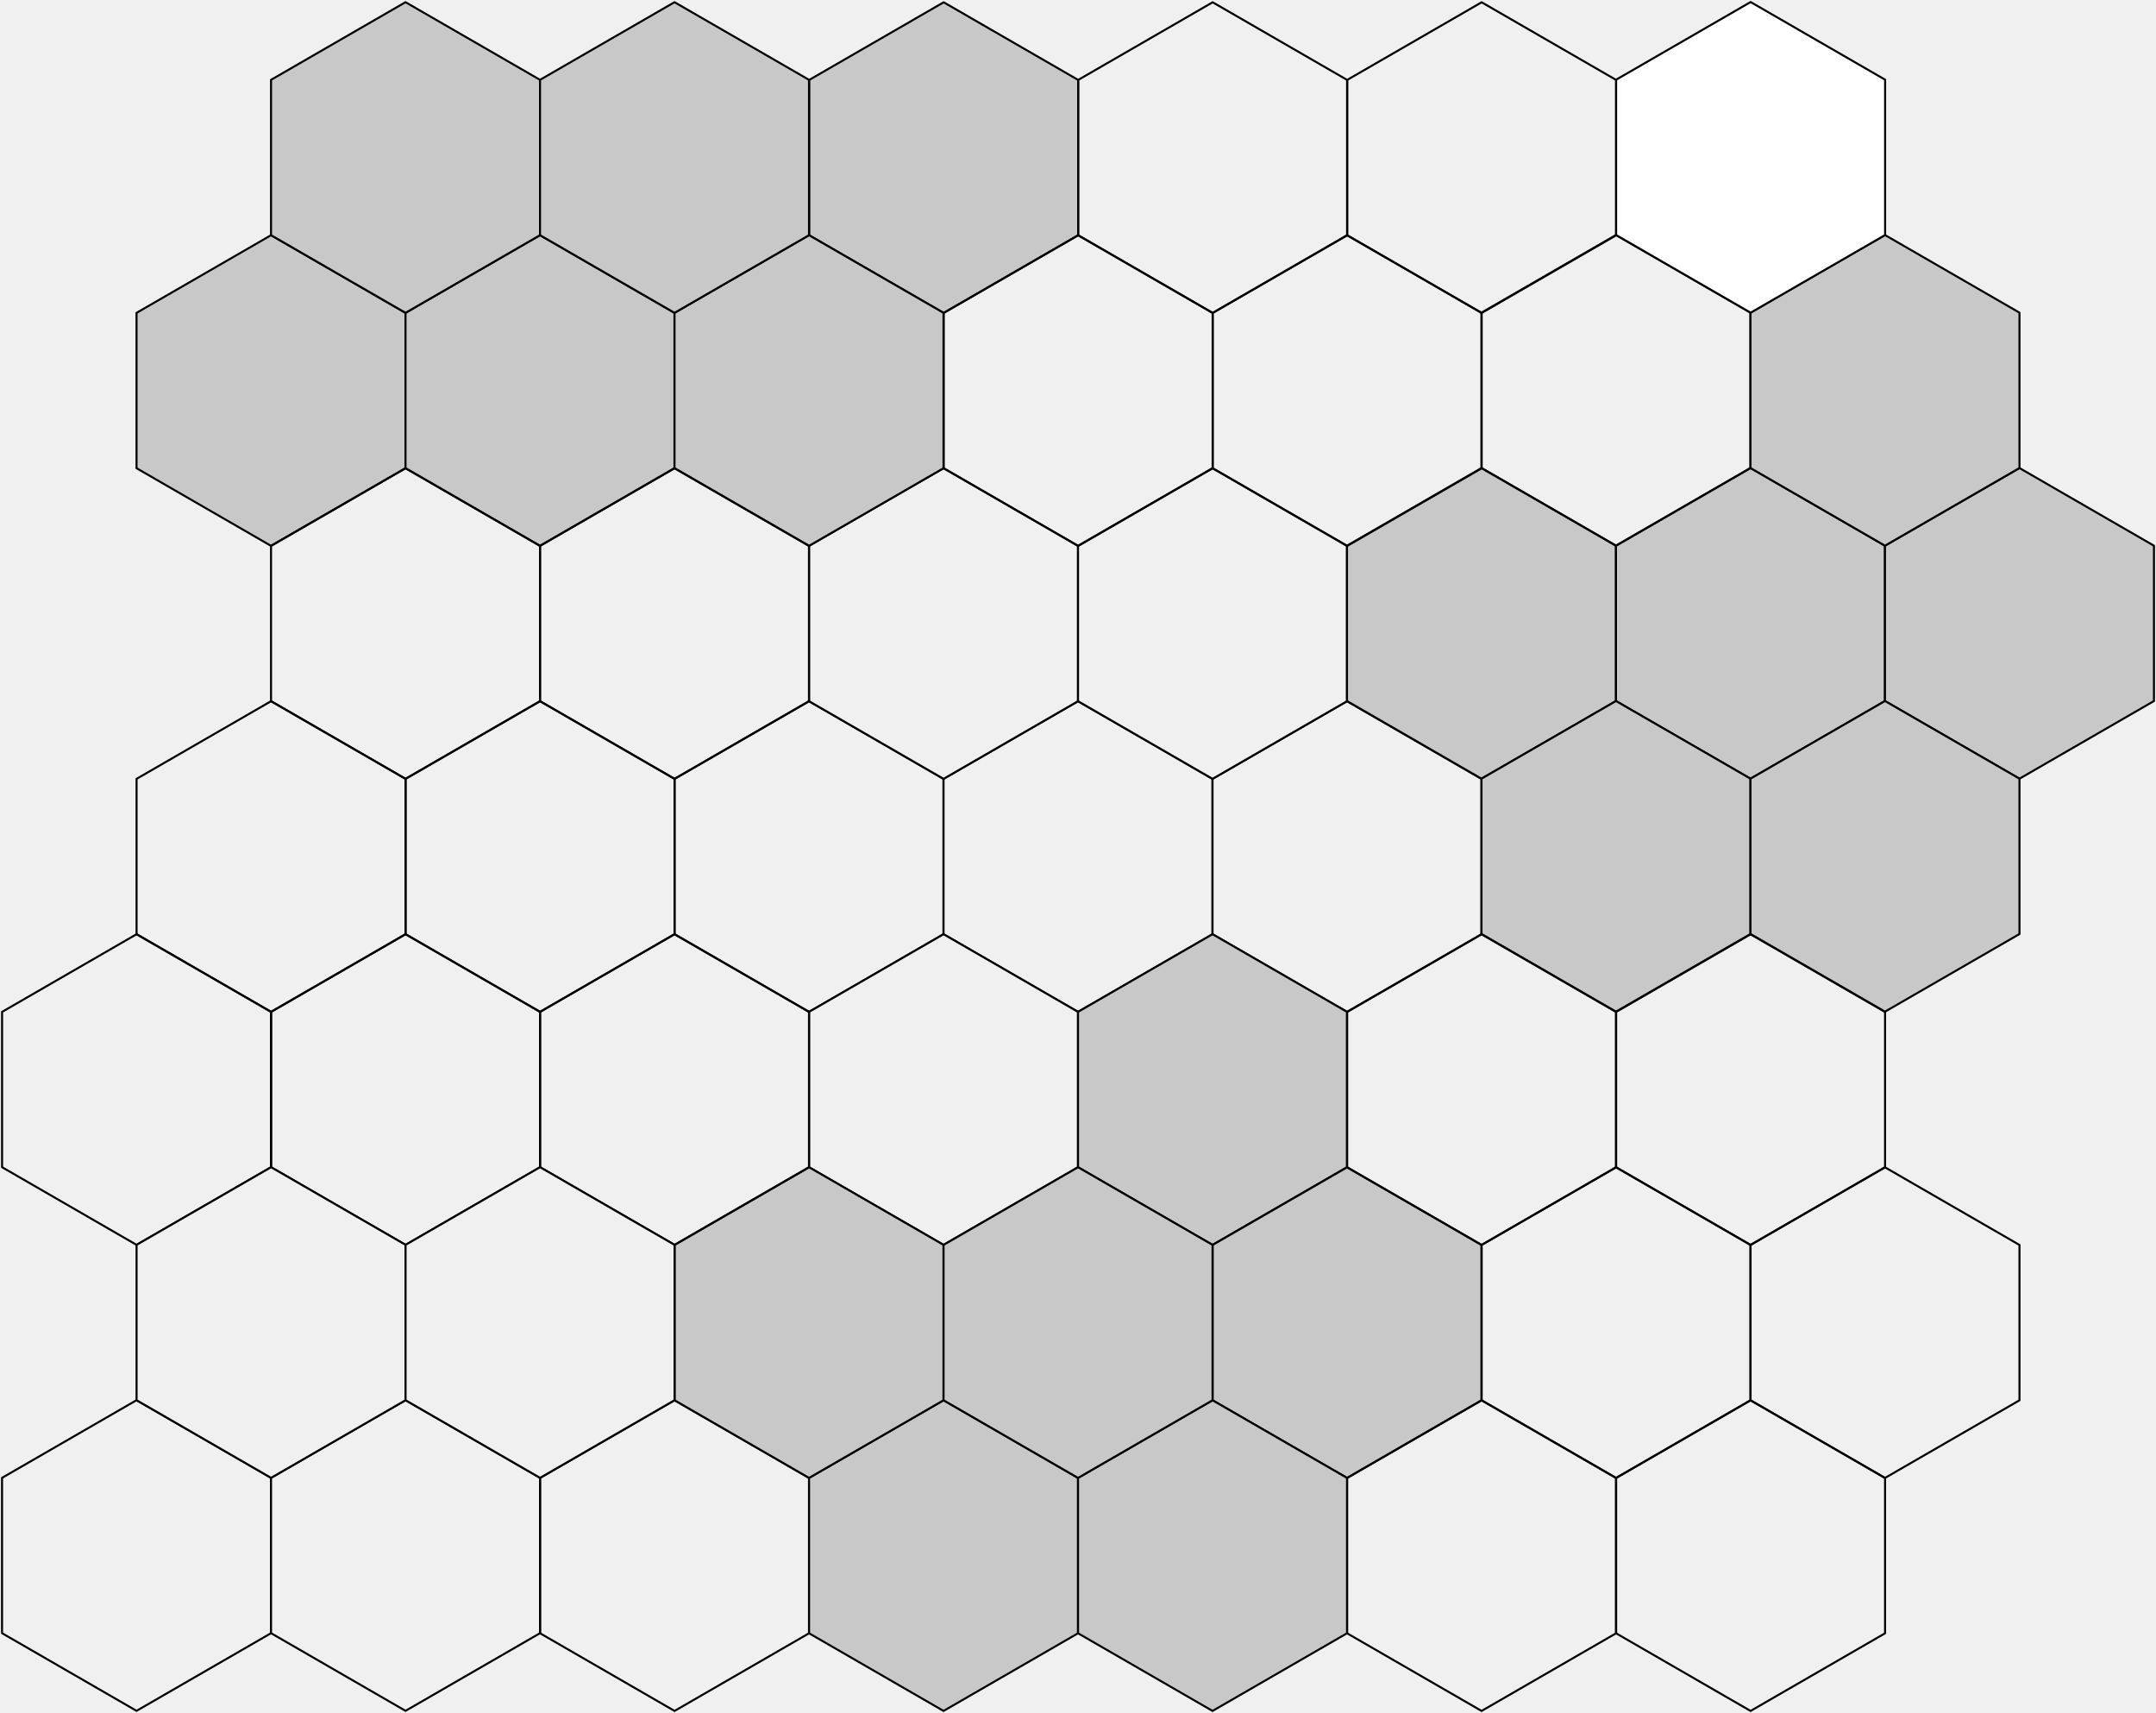
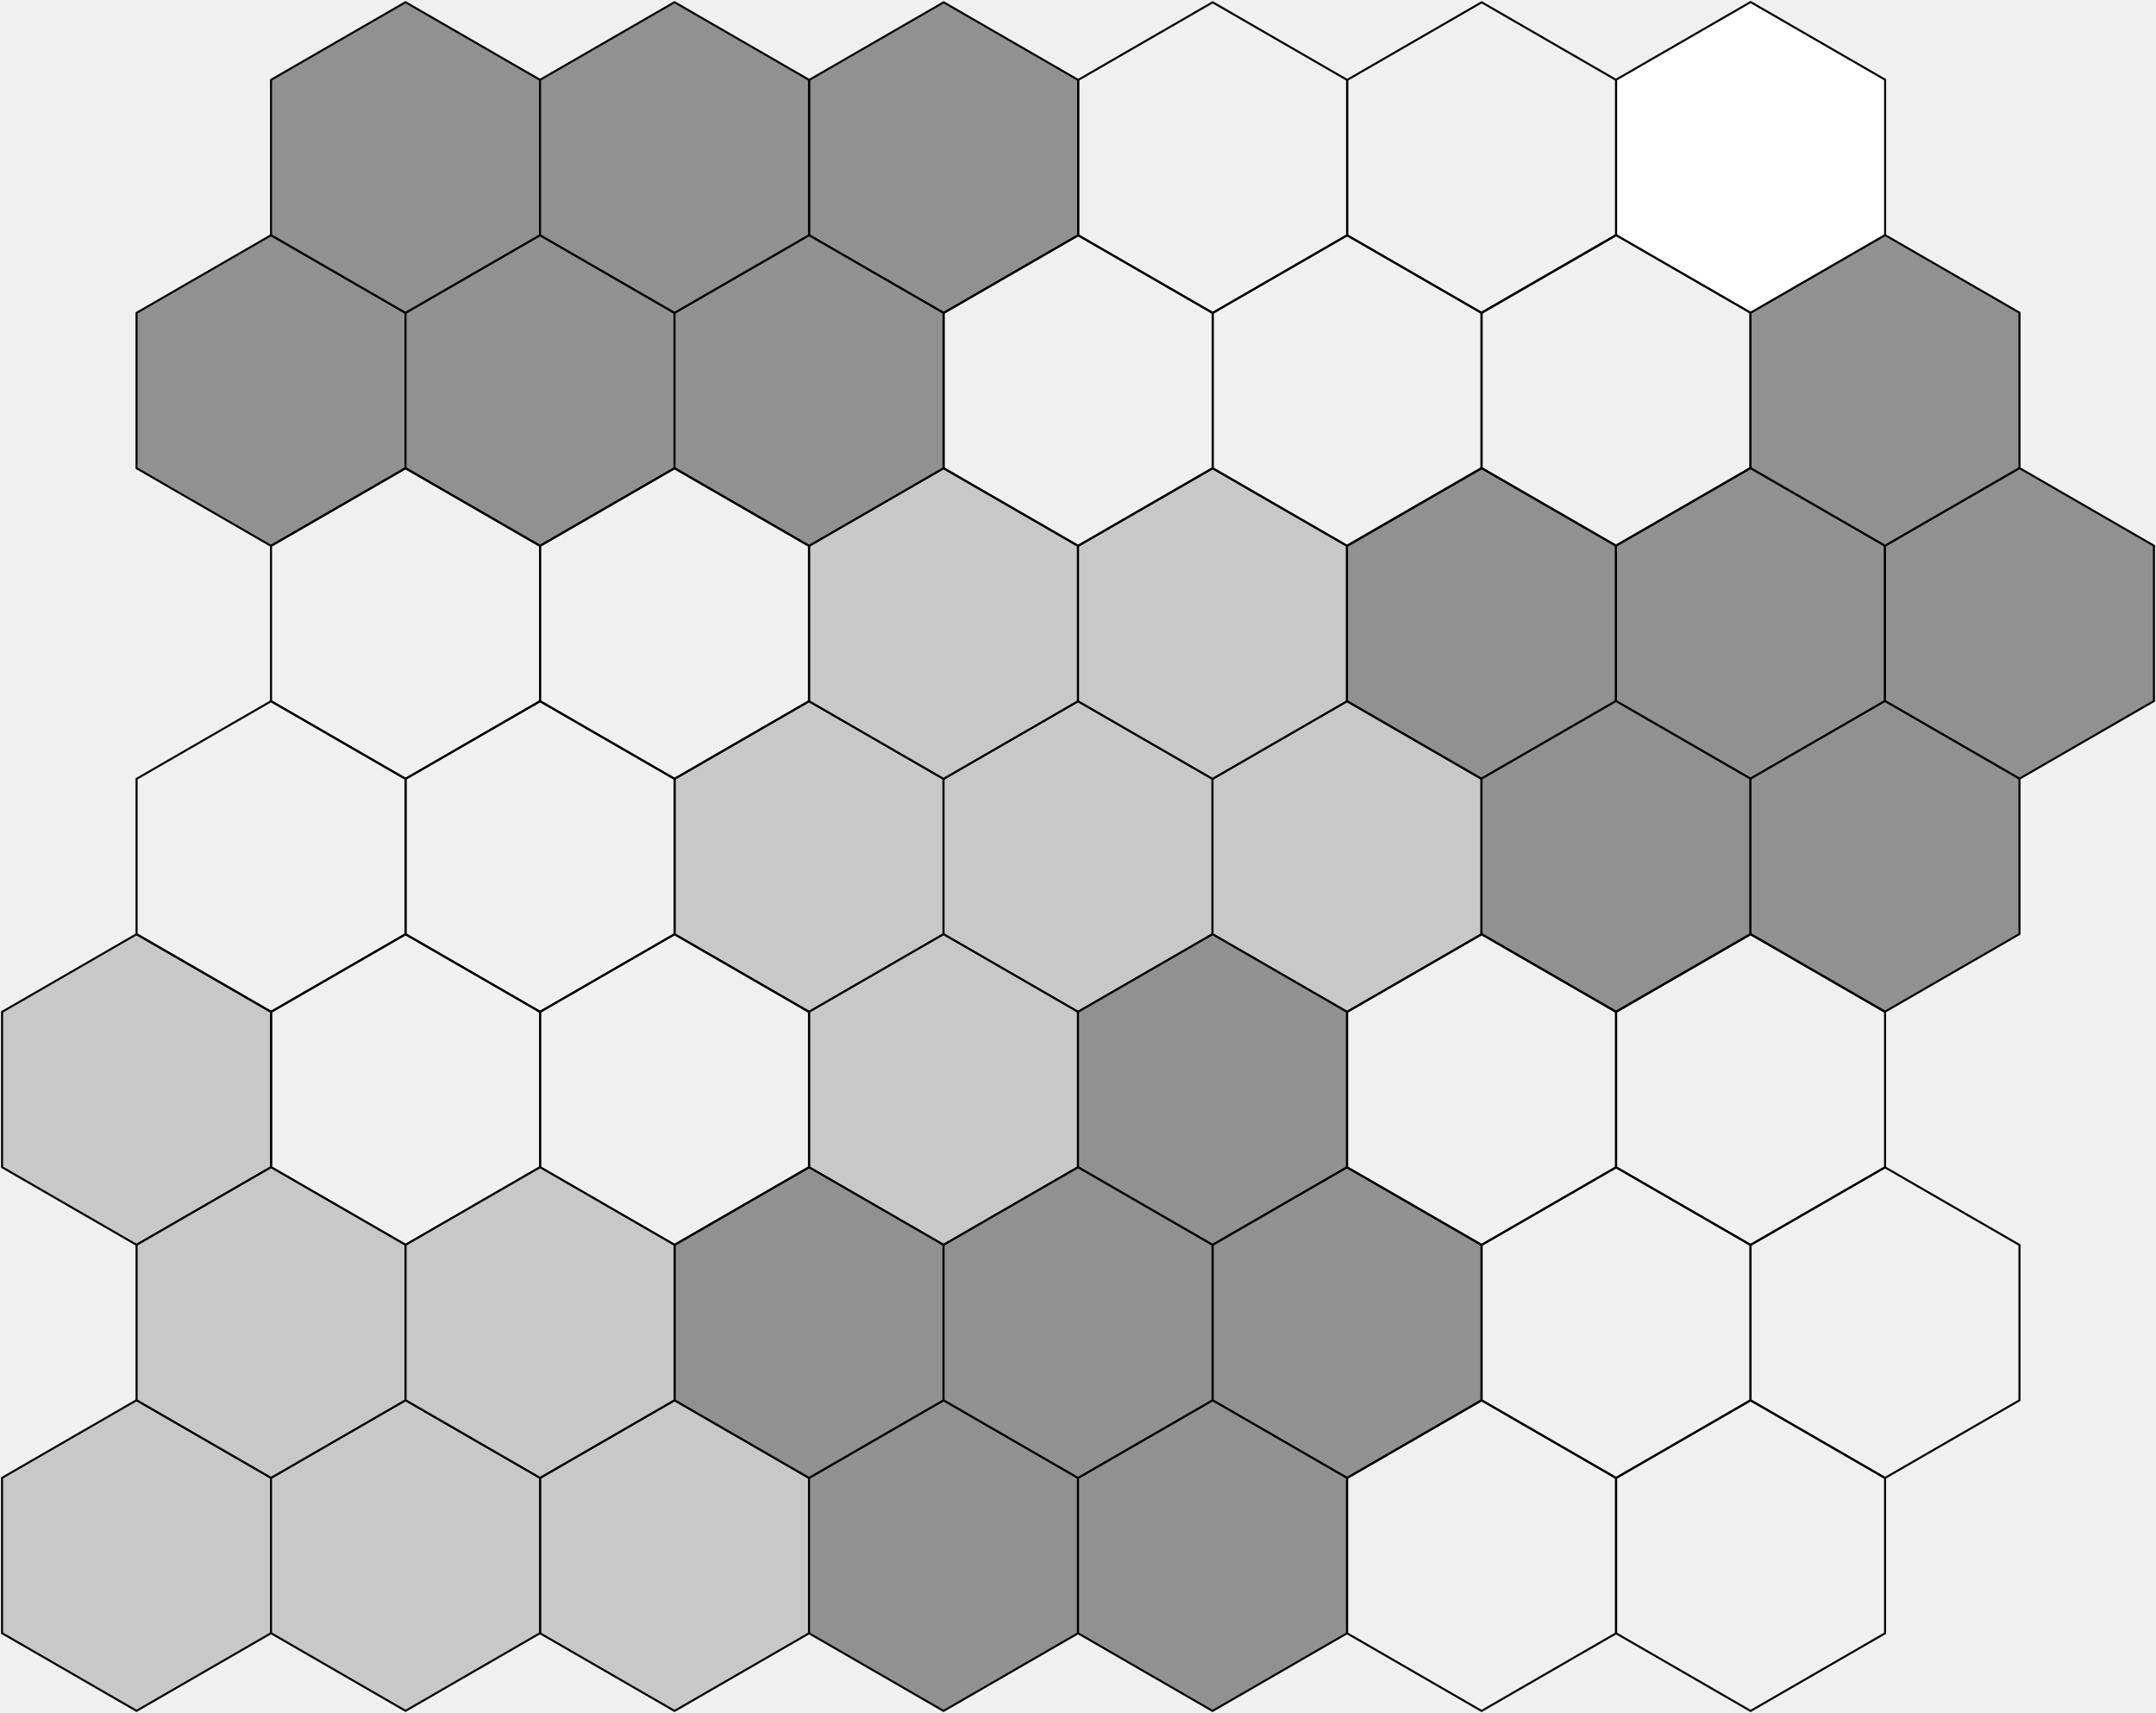
<svg xmlns="http://www.w3.org/2000/svg" id="svg4155" version="1.1" viewBox="0 0 4231.753 3361.679" height="3361.679pt" width="4231.753pt">
  <defs id="defs4222">
    <marker style="overflow:visible" id="marker11444" refX="0" refY="0" orient="auto">
      <path transform="scale(-0.6,-0.6)" d="M 8.719,4.034 -2.207,0.016 8.719,-4.002 c -1.745,2.372 -1.735,5.617 -6e-7,8.035 z" style="fill:#000000;fill-opacity:1;fill-rule:evenodd;stroke:#000000;stroke-width:0.625;stroke-linejoin:round;stroke-opacity:1" id="path11446" />
    </marker>
    <marker orient="auto" refY="0" refX="0" id="marker11243" style="overflow:visible">
      <path id="path11245" style="fill:#000000;fill-opacity:1;fill-rule:evenodd;stroke:#000000;stroke-width:0.625;stroke-linejoin:round;stroke-opacity:1" d="M 8.719,4.034 -2.207,0.016 8.719,-4.002 c -1.745,2.372 -1.735,5.617 -6e-7,8.035 z" transform="scale(-0.6,-0.6)" />
    </marker>
    <marker orient="auto" refY="0" refX="0" id="marker10382" style="overflow:visible">
      <path id="path10384" style="fill:#000000;fill-opacity:1;fill-rule:evenodd;stroke:#000000;stroke-width:0.625;stroke-linejoin:round;stroke-opacity:1" d="M 8.719,4.034 -2.207,0.016 8.719,-4.002 c -1.745,2.372 -1.735,5.617 -6e-7,8.035 z" transform="scale(-0.6,-0.6)" />
    </marker>
    <marker orient="auto" refY="0" refX="0" id="marker9077" style="overflow:visible">
      <path id="path9079" style="fill:#000000;fill-opacity:1;fill-rule:evenodd;stroke:#000000;stroke-width:0.625;stroke-linejoin:round;stroke-opacity:1" d="M 8.719,4.034 -2.207,0.016 8.719,-4.002 c -1.745,2.372 -1.735,5.617 -6e-7,8.035 z" transform="scale(-0.6,-0.6)" />
    </marker>
    <marker style="overflow:visible" id="marker8678" refX="0" refY="0" orient="auto">
      <path transform="scale(-0.6,-0.6)" d="M 8.719,4.034 -2.207,0.016 8.719,-4.002 c -1.745,2.372 -1.735,5.617 -6e-7,8.035 z" style="fill:#000000;fill-opacity:1;fill-rule:evenodd;stroke:#000000;stroke-width:0.625;stroke-linejoin:round;stroke-opacity:1" id="path8680" />
    </marker>
    <marker orient="auto" refY="0" refX="0" id="marker7061" style="overflow:visible">
      <path id="path7063" style="fill:#000000;fill-opacity:1;fill-rule:evenodd;stroke:#000000;stroke-width:0.625;stroke-linejoin:round;stroke-opacity:1" d="M 8.719,4.034 -2.207,0.016 8.719,-4.002 c -1.745,2.372 -1.735,5.617 -6e-7,8.035 z" transform="scale(-0.6,-0.6)" />
    </marker>
    <marker style="overflow:visible" id="Arrow2Mend" refX="0" refY="0" orient="auto">
      <path transform="scale(-0.6,-0.6)" d="M 8.719,4.034 -2.207,0.016 8.719,-4.002 c -1.745,2.372 -1.735,5.617 -6e-7,8.035 z" style="fill:#000000;fill-opacity:1;fill-rule:evenodd;stroke:#000000;stroke-width:0.625;stroke-linejoin:round;stroke-opacity:1" id="path4322" />
    </marker>
    <marker style="overflow:visible" id="marker5102" refX="0" refY="0" orient="auto">
      <path transform="scale(0.8,0.8)" style="fill:none;fill-opacity:0.75;fill-rule:evenodd;stroke:#000000;stroke-width:1pt;stroke-opacity:1" d="M 0,5.65 0,-5.65" id="path5104" />
    </marker>
    <marker style="overflow:visible" id="StopL" refX="0" refY="0" orient="auto">
      <path transform="scale(0.8,0.8)" style="fill:none;fill-opacity:0.75;fill-rule:evenodd;stroke:#000000;stroke-width:1pt;stroke-opacity:1" d="M 0,5.65 0,-5.65" id="path4464" />
    </marker>
    <marker style="overflow:visible" id="marker4904" refX="0" refY="0" orient="auto">
      <path transform="scale(0.6,0.6)" d="M 8.719,4.034 -2.207,0.016 8.719,-4.002 c -1.745,2.372 -1.735,5.617 -6e-7,8.035 z" style="fill:#000000;fill-opacity:1;fill-rule:evenodd;stroke:#000000;stroke-width:0.625;stroke-linejoin:round;stroke-opacity:1" id="path4906" />
    </marker>
    <marker style="overflow:visible" id="Arrow2Mstart" refX="0" refY="0" orient="auto">
      <path transform="scale(0.6,0.6)" d="M 8.719,4.034 -2.207,0.016 8.719,-4.002 c -1.745,2.372 -1.735,5.617 -6e-7,8.035 z" style="fill:#000000;fill-opacity:1;fill-rule:evenodd;stroke:#000000;stroke-width:0.625;stroke-linejoin:round;stroke-opacity:1" id="path4319" />
    </marker>
    <marker style="overflow:visible" id="marker4719" refX="0" refY="0" orient="auto">
      <path transform="matrix(1.1,0,0,1.1,1.1,0)" d="M 8.719,4.034 -2.207,0.016 8.719,-4.002 c -1.745,2.372 -1.735,5.617 -6e-7,8.035 z" style="fill:#000000;fill-opacity:1;fill-rule:evenodd;stroke:#000000;stroke-width:0.625;stroke-linejoin:round;stroke-opacity:1" id="path4313" />
    </marker>
    <marker style="overflow:visible" id="marker9784" refX="0" refY="0" orient="auto">
      <path transform="matrix(1.1,0,0,1.1,1.1,0)" d="M 8.719,4.034 -2.207,0.016 8.719,-4.002 c -1.745,2.372 -1.735,5.617 -6e-7,8.035 z" style="fill:#000000;fill-opacity:1;fill-rule:evenodd;stroke:#000000;stroke-width:0.625;stroke-linejoin:round;stroke-opacity:1" id="path9786" />
    </marker>
    <marker orient="auto" refY="0" refX="0" id="marker9711" style="overflow:visible">
      <path id="path9713" d="M 0,5.65 0,-5.65" style="fill:none;fill-opacity:0.75;fill-rule:evenodd;stroke:#000000;stroke-width:1pt;stroke-opacity:1" transform="scale(0.4,0.4)" />
    </marker>
    <marker orient="auto" refY="0" refX="0" id="StopM" style="overflow:visible">
      <path id="path6484" d="M 0,5.65 0,-5.65" style="fill:none;fill-opacity:0.75;fill-rule:evenodd;stroke:#000000;stroke-width:1pt;stroke-opacity:1" transform="scale(0.4,0.4)" />
    </marker>
    <marker orient="auto" refY="0" refX="0" id="TriangleOutS" style="overflow:visible">
      <path id="path6460" d="m 5.77,0 -8.65,5 0,-10 8.65,5 z" style="fill:#000000;fill-opacity:1;fill-rule:evenodd;stroke:#000000;stroke-width:1pt;stroke-opacity:1" transform="scale(0.2,0.2)" />
    </marker>
    <marker orient="auto" refY="0" refX="0" id="DiamondS" style="overflow:visible">
      <path id="path6397" d="M 0,-7.071 -7.071,0 0,7.071 7.071,0 0,-7.071 Z" style="fill:#000000;fill-opacity:1;fill-rule:evenodd;stroke:#000000;stroke-width:1pt;stroke-opacity:1" transform="scale(0.2,0.2)" />
    </marker>
    <marker style="overflow:visible" id="DistanceStart" refX="0" refY="0" orient="auto">
      <g id="g2300" style="fill:#000000;fill-opacity:1;stroke:#000000;stroke-opacity:1">
        <path style="fill:#000000;fill-opacity:1;stroke:#000000;stroke-width:1.15;stroke-linecap:square;stroke-opacity:1" d="M 0,0 2,0" id="path2306" />
        <path style="fill:#000000;fill-opacity:1;fill-rule:evenodd;stroke:#000000;stroke-opacity:1" d="M 0,0 13,4 9,0 13,-4 0,0 Z" id="path2302" />
        <path style="fill:#000000;fill-opacity:1;stroke:#000000;stroke-width:1;stroke-linecap:square;stroke-opacity:1" d="M 0,-4 0,40" id="path2304" />
      </g>
    </marker>
    <marker orient="auto" refY="0" refX="0" id="Arrow2Lstart" style="overflow:visible">
      <path id="path6330" style="fill:#000000;fill-opacity:1;fill-rule:evenodd;stroke:#000000;stroke-width:0.625;stroke-linejoin:round;stroke-opacity:1" d="M 8.719,4.034 -2.207,0.016 8.719,-4.002 c -1.745,2.372 -1.735,5.617 -6e-7,8.035 z" transform="matrix(1.1,0,0,1.1,1.1,0)" />
    </marker>
    <marker orient="auto" refY="0" refX="0" id="marker9319" style="overflow:visible">
      <path id="path9321" style="fill:#000000;fill-opacity:1;fill-rule:evenodd;stroke:#000000;stroke-width:0.625;stroke-linejoin:round;stroke-opacity:1" d="M 8.719,4.034 -2.207,0.016 8.719,-4.002 c -1.745,2.372 -1.735,5.617 -6e-7,8.035 z" transform="matrix(-1.1,0,0,-1.1,-1.1,0)" />
    </marker>
    <marker orient="auto" refY="0" refX="0" id="Arrow2Lend" style="overflow:visible">
      <path id="path6333" style="fill:#000000;fill-opacity:1;fill-rule:evenodd;stroke:#000000;stroke-width:0.625;stroke-linejoin:round;stroke-opacity:1" d="M 8.719,4.034 -2.207,0.016 8.719,-4.002 c -1.745,2.372 -1.735,5.617 -6e-7,8.035 z" transform="matrix(-1.1,0,0,-1.1,-1.1,0)" />
    </marker>
  </defs>
-   <path id="path4158" d="m 1851.938,1528.543 0,304.824 -263.984,152.41 -263.984,-152.41 0,-304.824 263.984,-152.414 z m 0,0" style="fill:#f0f0f0;fill-opacity:1;stroke:#000000;stroke-width:4;stroke-linecap:round;stroke-linejoin:round;stroke-miterlimit:4;stroke-dasharray:none;stroke-opacity:1" />
-   <path id="path4160" d="m 2379.91,1528.543 0,304.824 -263.984,152.41 -263.988,-152.41 0,-304.824 263.988,-152.414 z m 0,0" style="fill:#f0f0f0;fill-opacity:1;stroke:#000000;stroke-width:4;stroke-linecap:round;stroke-linejoin:round;stroke-miterlimit:4;stroke-dasharray:none;stroke-opacity:1" />
-   <path id="path4162" d="m 2907.871,1528.543 0,304.824 -263.965,152.41 -263.996,-152.41 0,-304.824 263.996,-152.414 z m 0,0" style="fill:#f0f0f0;fill-opacity:1;stroke:#000000;stroke-width:4;stroke-linecap:round;stroke-linejoin:round;stroke-miterlimit:4;stroke-dasharray:none;stroke-opacity:1" />
-   <path id="path4164" d="m 2115.926,1071.223 0,304.832 -263.988,152.41 -263.984,-152.41 0,-304.832 263.984,-152.402 z m 0,0" style="fill:#f0f0f0;fill-opacity:1;stroke:#000000;stroke-width:4;stroke-linecap:round;stroke-linejoin:round;stroke-miterlimit:4;stroke-dasharray:none;stroke-opacity:1" />
-   <path id="path4166" d="m 2643.906,1071.223 0,304.832 -263.996,152.41 -263.984,-152.41 0,-304.832 263.984,-152.402 z m 0,0" style="fill:#f0f0f0;fill-opacity:1;stroke:#000000;stroke-width:4;stroke-linecap:round;stroke-linejoin:round;stroke-miterlimit:4;stroke-dasharray:none;stroke-opacity:1" />
-   <path id="path4168" d="m 2115.926,1985.77 0,304.824 -263.988,152.41 -263.984,-152.41 0,-304.824 263.984,-152.414 z m 0,0" style="fill:#f0f0f0;fill-opacity:1;stroke:#000000;stroke-width:4;stroke-linecap:round;stroke-linejoin:round;stroke-miterlimit:4;stroke-dasharray:none;stroke-opacity:1" />
-   <path id="path4170" d="m 2643.906,1985.77 0,304.824 -263.996,152.41 -263.984,-152.41 0,-304.824 263.984,-152.414 z m 0,0" style="fill:#c8c8c8;fill-opacity:1;stroke:#000000;stroke-width:4;stroke-linecap:round;stroke-linejoin:round;stroke-miterlimit:4;stroke-dasharray:none;stroke-opacity:1" />
+   <path id="path4158" d="m 1851.938,1528.543 0,304.824 -263.984,152.41 -263.984,-152.41 0,-304.824 263.984,-152.414 z m 0,0" style="fill:#c8c8c8;fill-opacity:1;stroke:#000000;stroke-width:4;stroke-linecap:round;stroke-linejoin:round;stroke-miterlimit:4;stroke-dasharray:none;stroke-opacity:1" />
+   <path id="path4160" d="m 2379.91,1528.543 0,304.824 -263.984,152.41 -263.988,-152.41 0,-304.824 263.988,-152.414 z m 0,0" style="fill:#c8c8c8;fill-opacity:1;stroke:#000000;stroke-width:4;stroke-linecap:round;stroke-linejoin:round;stroke-miterlimit:4;stroke-dasharray:none;stroke-opacity:1" />
+   <path id="path4162" d="m 2907.871,1528.543 0,304.824 -263.965,152.41 -263.996,-152.41 0,-304.824 263.996,-152.414 z m 0,0" style="fill:#c8c8c8;fill-opacity:1;stroke:#000000;stroke-width:4;stroke-linecap:round;stroke-linejoin:round;stroke-miterlimit:4;stroke-dasharray:none;stroke-opacity:1" />
+   <path id="path4164" d="m 2115.926,1071.223 0,304.832 -263.988,152.41 -263.984,-152.41 0,-304.832 263.984,-152.402 z m 0,0" style="fill:#c8c8c8;fill-opacity:1;stroke:#000000;stroke-width:4;stroke-linecap:round;stroke-linejoin:round;stroke-miterlimit:4;stroke-dasharray:none;stroke-opacity:1" />
+   <path id="path4166" d="m 2643.906,1071.223 0,304.832 -263.996,152.41 -263.984,-152.41 0,-304.832 263.984,-152.402 z m 0,0" style="fill:#c8c8c8;fill-opacity:1;stroke:#000000;stroke-width:4;stroke-linecap:round;stroke-linejoin:round;stroke-miterlimit:4;stroke-dasharray:none;stroke-opacity:1" />
+   <path id="path4168" d="m 2115.926,1985.77 0,304.824 -263.988,152.41 -263.984,-152.41 0,-304.824 263.984,-152.414 z m 0,0" style="fill:#c8c8c8;fill-opacity:1;stroke:#000000;stroke-width:4;stroke-linecap:round;stroke-linejoin:round;stroke-miterlimit:4;stroke-dasharray:none;stroke-opacity:1" />
+   <path id="path4170" d="m 2643.906,1985.77 0,304.824 -263.996,152.41 -263.984,-152.41 0,-304.824 263.984,-152.414 z m 0,0" style="fill:#919191;fill-opacity:1;stroke:#000000;stroke-width:4;stroke-linecap:round;stroke-linejoin:round;stroke-miterlimit:4;stroke-dasharray:none;stroke-opacity:1" />
  <text xml:space="preserve" style="font-style:normal;font-weight:normal;font-size:32px;line-height:125%;font-family:Sans;letter-spacing:0px;word-spacing:0px;fill:#000000;fill-opacity:1;stroke:none;stroke-width:1px;stroke-linecap:butt;stroke-linejoin:miter;stroke-opacity:1" x="1793.759" y="1297.408" id="text4495">
    <tspan id="tspan4497" x="1793.759" y="1297.408" />
  </text>
-   <path style="fill:#c8c8c8;fill-opacity:1;stroke:#000000;stroke-width:4;stroke-linecap:round;stroke-linejoin:round;stroke-miterlimit:4;stroke-dasharray:none;stroke-opacity:1" d="m 3171.819,1070.935 0,304.824 -263.984,152.41 -263.984,-152.41 0,-304.824 263.984,-152.414 z m 0,0" id="path5424" />
-   <path style="fill:#c8c8c8;fill-opacity:1;stroke:#000000;stroke-width:4;stroke-linecap:round;stroke-linejoin:round;stroke-miterlimit:4;stroke-dasharray:none;stroke-opacity:1" d="m 3699.792,1070.935 0,304.824 -263.984,152.41 -263.988,-152.41 0,-304.824 263.988,-152.414 z m 0,0" id="path5426" />
-   <path style="fill:#c8c8c8;fill-opacity:1;stroke:#000000;stroke-width:4;stroke-linecap:round;stroke-linejoin:round;stroke-miterlimit:4;stroke-dasharray:none;stroke-opacity:1" d="m 4227.753,1070.935 0,304.824 -263.965,152.41 -263.996,-152.41 0,-304.824 263.996,-152.414 z m 0,0" id="path5428" />
+   <path style="fill:#919191;fill-opacity:1;stroke:#000000;stroke-width:4;stroke-linecap:round;stroke-linejoin:round;stroke-miterlimit:4;stroke-dasharray:none;stroke-opacity:1" d="m 3171.819,1070.935 0,304.824 -263.984,152.41 -263.984,-152.41 0,-304.824 263.984,-152.414 z m 0,0" id="path5424" />
+   <path style="fill:#919191;fill-opacity:1;stroke:#000000;stroke-width:4;stroke-linecap:round;stroke-linejoin:round;stroke-miterlimit:4;stroke-dasharray:none;stroke-opacity:1" d="m 3699.792,1070.935 0,304.824 -263.984,152.41 -263.988,-152.41 0,-304.824 263.988,-152.414 z m 0,0" id="path5426" />
+   <path style="fill:#919191;fill-opacity:1;stroke:#000000;stroke-width:4;stroke-linecap:round;stroke-linejoin:round;stroke-miterlimit:4;stroke-dasharray:none;stroke-opacity:1" d="m 4227.753,1070.935 0,304.824 -263.965,152.41 -263.996,-152.41 0,-304.824 263.996,-152.414 z m 0,0" id="path5428" />
  <path style="fill:none;fill-opacity:1;stroke:#000000;stroke-width:4;stroke-linecap:round;stroke-linejoin:round;stroke-miterlimit:4;stroke-dasharray:none;stroke-opacity:1" d="m 3435.808,613.614 0,304.832 -263.988,152.41 -263.984,-152.41 0,-304.832 263.984,-152.402 z m 0,0" id="path5430" />
-   <path style="fill:#c8c8c8;fill-opacity:1;stroke:#000000;stroke-width:4;stroke-linecap:round;stroke-linejoin:round;stroke-miterlimit:4;stroke-dasharray:none;stroke-opacity:1" d="m 3963.788,613.614 0,304.832 -263.996,152.41 -263.984,-152.41 0,-304.832 L 3699.792,461.212 Z m 0,0" id="path5432" />
-   <path style="fill:#c8c8c8;fill-opacity:1;stroke:#000000;stroke-width:4;stroke-linecap:round;stroke-linejoin:round;stroke-miterlimit:4;stroke-dasharray:none;stroke-opacity:1" d="m 3435.808,1528.161 0,304.824 -263.988,152.41 -263.984,-152.41 0,-304.824 263.984,-152.414 z m 0,0" id="path5434" />
-   <path style="fill:#c8c8c8;fill-opacity:1;stroke:#000000;stroke-width:4;stroke-linecap:round;stroke-linejoin:round;stroke-miterlimit:4;stroke-dasharray:none;stroke-opacity:1" d="m 3963.788,1528.161 0,304.824 -263.996,152.41 -263.984,-152.41 0,-304.824 263.984,-152.414 z m 0,0" id="path5436" />
-   <path id="path5440" d="m 2908.007,2443.218 0,304.824 -263.984,152.41 -263.984,-152.41 0,-304.824 263.984,-152.414 z m 0,0" style="fill:#c8c8c8;fill-opacity:1;stroke:#000000;stroke-width:4;stroke-linecap:round;stroke-linejoin:round;stroke-miterlimit:4;stroke-dasharray:none;stroke-opacity:1" />
+   <path style="fill:#919191;fill-opacity:1;stroke:#000000;stroke-width:4;stroke-linecap:round;stroke-linejoin:round;stroke-miterlimit:4;stroke-dasharray:none;stroke-opacity:1" d="m 3963.788,613.614 0,304.832 -263.996,152.41 -263.984,-152.41 0,-304.832 L 3699.792,461.212 Z m 0,0" id="path5432" />
+   <path style="fill:#919191;fill-opacity:1;stroke:#000000;stroke-width:4;stroke-linecap:round;stroke-linejoin:round;stroke-miterlimit:4;stroke-dasharray:none;stroke-opacity:1" d="m 3435.808,1528.161 0,304.824 -263.988,152.41 -263.984,-152.41 0,-304.824 263.984,-152.414 z m 0,0" id="path5434" />
+   <path style="fill:#919191;fill-opacity:1;stroke:#000000;stroke-width:4;stroke-linecap:round;stroke-linejoin:round;stroke-miterlimit:4;stroke-dasharray:none;stroke-opacity:1" d="m 3963.788,1528.161 0,304.824 -263.996,152.41 -263.984,-152.41 0,-304.824 263.984,-152.414 z m 0,0" id="path5436" />
+   <path id="path5440" d="m 2908.007,2443.218 0,304.824 -263.984,152.41 -263.984,-152.41 0,-304.824 263.984,-152.414 z m 0,0" style="fill:#919191;fill-opacity:1;stroke:#000000;stroke-width:4;stroke-linecap:round;stroke-linejoin:round;stroke-miterlimit:4;stroke-dasharray:none;stroke-opacity:1" />
  <path id="path5442" d="m 3435.98,2443.218 0,304.824 -263.984,152.41 -263.988,-152.41 0,-304.824 263.988,-152.414 z m 0,0" style="fill:none;fill-opacity:1;stroke:#000000;stroke-width:4;stroke-linecap:round;stroke-linejoin:round;stroke-miterlimit:4;stroke-dasharray:none;stroke-opacity:1" />
  <path id="path5446" d="m 3171.995,1985.898 0,304.832 -263.988,152.41 -263.984,-152.41 0,-304.832 263.984,-152.402 z m 0,0" style="fill:none;fill-opacity:1;stroke:#000000;stroke-width:4;stroke-linecap:round;stroke-linejoin:round;stroke-miterlimit:4;stroke-dasharray:none;stroke-opacity:1" />
  <path id="path5448" d="m 3699.976,1985.898 0,304.832 -263.996,152.41 -263.984,-152.41 0,-304.832 263.984,-152.402 z m 0,0" style="fill:none;fill-opacity:1;stroke:#000000;stroke-width:4;stroke-linecap:round;stroke-linejoin:round;stroke-miterlimit:4;stroke-dasharray:none;stroke-opacity:1" />
  <path id="path5450" d="m 3171.995,2900.445 0,304.824 -263.988,152.41 -263.984,-152.41 0,-304.824 263.984,-152.414 z m 0,0" style="fill:none;fill-opacity:1;stroke:#000000;stroke-width:4;stroke-linecap:round;stroke-linejoin:round;stroke-miterlimit:4;stroke-dasharray:none;stroke-opacity:1" />
  <path id="path5452" d="m 3699.976,2900.445 0,304.824 -263.996,152.41 -263.984,-152.41 0,-304.824 263.984,-152.414 z m 0,0" style="fill:none;fill-opacity:1;stroke:#000000;stroke-width:4;stroke-linecap:round;stroke-linejoin:round;stroke-miterlimit:4;stroke-dasharray:none;stroke-opacity:1" />
-   <path style="fill:#f0f0f0;fill-opacity:1;stroke:#000000;stroke-width:4;stroke-linecap:round;stroke-linejoin:round;stroke-miterlimit:4;stroke-dasharray:none;stroke-opacity:1" d="m 1587.977,2900.416 0,304.824 -263.984,152.41 -263.984,-152.41 0,-304.824 263.984,-152.414 z m 0,0" id="path4763" />
-   <path style="fill:#c8c8c8;fill-opacity:1;stroke:#000000;stroke-width:4;stroke-linecap:round;stroke-linejoin:round;stroke-miterlimit:4;stroke-dasharray:none;stroke-opacity:1" d="m 2115.949,2900.416 0,304.824 -263.984,152.41 -263.988,-152.41 0,-304.824 263.988,-152.414 z m 0,0" id="path4765" />
-   <path style="fill:#c8c8c8;fill-opacity:1;stroke:#000000;stroke-width:4;stroke-linecap:round;stroke-linejoin:round;stroke-miterlimit:4;stroke-dasharray:none;stroke-opacity:1" d="m 2643.91,2900.416 0,304.824 -263.965,152.41 -263.996,-152.41 0,-304.824 263.996,-152.414 z m 0,0" id="path4767" />
-   <path style="fill:#c8c8c8;fill-opacity:1;stroke:#000000;stroke-width:4;stroke-linecap:round;stroke-linejoin:round;stroke-miterlimit:4;stroke-dasharray:none;stroke-opacity:1" d="m 1851.965,2443.096 0,304.832 -263.988,152.41 -263.984,-152.41 0,-304.832 263.984,-152.402 z m 0,0" id="path4769" />
-   <path style="fill:#c8c8c8;fill-opacity:1;stroke:#000000;stroke-width:4;stroke-linecap:round;stroke-linejoin:round;stroke-miterlimit:4;stroke-dasharray:none;stroke-opacity:1" d="m 2379.945,2443.096 0,304.832 -263.996,152.41 -263.984,-152.41 0,-304.832 263.984,-152.402 z m 0,0" id="path4771" />
-   <path style="fill:#f0f0f0;fill-opacity:1;stroke:#000000;stroke-width:4;stroke-linecap:round;stroke-linejoin:round;stroke-miterlimit:4;stroke-dasharray:none;stroke-opacity:1" d="m 531.973,2900.234 0,304.824 -263.988,152.41 L 4,3205.058 4,2900.234 267.984,2747.82 Z m 0,0" id="path4773" />
-   <path style="fill:#f0f0f0;fill-opacity:1;stroke:#000000;stroke-width:4;stroke-linecap:round;stroke-linejoin:round;stroke-miterlimit:4;stroke-dasharray:none;stroke-opacity:1" d="m 1059.953,2900.234 0,304.824 -263.996,152.41 -263.984,-152.41 0,-304.824 263.984,-152.414 z m 0,0" id="path4775" />
-   <path id="path4777" d="m 532.04,1985.776 0,304.824 -263.984,152.41 -263.984,-152.41 0,-304.824 263.984,-152.414 z m 0,0" style="fill:#f0f0f0;fill-opacity:1;stroke:#000000;stroke-width:4;stroke-linecap:round;stroke-linejoin:round;stroke-miterlimit:4;stroke-dasharray:none;stroke-opacity:1" />
+   <path style="fill:#c8c8c8;fill-opacity:1;stroke:#000000;stroke-width:4;stroke-linecap:round;stroke-linejoin:round;stroke-miterlimit:4;stroke-dasharray:none;stroke-opacity:1" d="m 1587.977,2900.416 0,304.824 -263.984,152.41 -263.984,-152.41 0,-304.824 263.984,-152.414 z m 0,0" id="path4763" />
+   <path style="fill:#919191;fill-opacity:1;stroke:#000000;stroke-width:4;stroke-linecap:round;stroke-linejoin:round;stroke-miterlimit:4;stroke-dasharray:none;stroke-opacity:1" d="m 2115.949,2900.416 0,304.824 -263.984,152.41 -263.988,-152.41 0,-304.824 263.988,-152.414 z m 0,0" id="path4765" />
+   <path style="fill:#919191;fill-opacity:1;stroke:#000000;stroke-width:4;stroke-linecap:round;stroke-linejoin:round;stroke-miterlimit:4;stroke-dasharray:none;stroke-opacity:1" d="m 2643.91,2900.416 0,304.824 -263.965,152.41 -263.996,-152.41 0,-304.824 263.996,-152.414 z m 0,0" id="path4767" />
+   <path style="fill:#919191;fill-opacity:1;stroke:#000000;stroke-width:4;stroke-linecap:round;stroke-linejoin:round;stroke-miterlimit:4;stroke-dasharray:none;stroke-opacity:1" d="m 1851.965,2443.096 0,304.832 -263.988,152.41 -263.984,-152.41 0,-304.832 263.984,-152.402 z m 0,0" id="path4769" />
+   <path style="fill:#919191;fill-opacity:1;stroke:#000000;stroke-width:4;stroke-linecap:round;stroke-linejoin:round;stroke-miterlimit:4;stroke-dasharray:none;stroke-opacity:1" d="m 2379.945,2443.096 0,304.832 -263.996,152.41 -263.984,-152.41 0,-304.832 263.984,-152.402 z m 0,0" id="path4771" />
+   <path style="fill:#c8c8c8;fill-opacity:1;stroke:#000000;stroke-width:4;stroke-linecap:round;stroke-linejoin:round;stroke-miterlimit:4;stroke-dasharray:none;stroke-opacity:1" d="m 531.973,2900.234 0,304.824 -263.988,152.41 L 4,3205.058 4,2900.234 267.984,2747.82 Z m 0,0" id="path4773" />
+   <path style="fill:#c8c8c8;fill-opacity:1;stroke:#000000;stroke-width:4;stroke-linecap:round;stroke-linejoin:round;stroke-miterlimit:4;stroke-dasharray:none;stroke-opacity:1" d="m 1059.953,2900.234 0,304.824 -263.996,152.41 -263.984,-152.41 0,-304.824 263.984,-152.414 z m 0,0" id="path4775" />
+   <path id="path4777" d="m 532.04,1985.776 0,304.824 -263.984,152.41 -263.984,-152.41 0,-304.824 263.984,-152.414 z m 0,0" style="fill:#c8c8c8;fill-opacity:1;stroke:#000000;stroke-width:4;stroke-linecap:round;stroke-linejoin:round;stroke-miterlimit:4;stroke-dasharray:none;stroke-opacity:1" />
  <path id="path4779" d="m 1060.013,1985.776 0,304.824 -263.984,152.41 -263.988,-152.41 0,-304.824 263.988,-152.414 z m 0,0" style="fill:none;fill-opacity:1;stroke:#000000;stroke-width:4;stroke-linecap:round;stroke-linejoin:round;stroke-miterlimit:4;stroke-dasharray:none;stroke-opacity:1" />
  <path id="path4781" d="m 1587.974,1985.776 0,304.824 -263.965,152.41 -263.996,-152.41 0,-304.824 263.996,-152.414 z m 0,0" style="fill:none;fill-opacity:1;stroke:#000000;stroke-width:4;stroke-linecap:round;stroke-linejoin:round;stroke-miterlimit:4;stroke-dasharray:none;stroke-opacity:1" />
  <path id="path4783" d="m 796.029,1528.456 0,304.832 -263.988,152.41 -263.984,-152.41 0,-304.832 263.984,-152.402 z m 0,0" style="fill:none;fill-opacity:1;stroke:#000000;stroke-width:4;stroke-linecap:round;stroke-linejoin:round;stroke-miterlimit:4;stroke-dasharray:none;stroke-opacity:1" />
  <path id="path4785" d="m 1324.009,1528.456 0,304.832 -263.996,152.41 -263.984,-152.41 0,-304.832 263.984,-152.402 z m 0,0" style="fill:none;fill-opacity:1;stroke:#000000;stroke-width:4;stroke-linecap:round;stroke-linejoin:round;stroke-miterlimit:4;stroke-dasharray:none;stroke-opacity:1" />
-   <path id="path4787" d="m 796.029,2443.003 0,304.824 -263.988,152.41 -263.984,-152.41 0,-304.824 263.984,-152.414 z m 0,0" style="fill:#f0f0f0;fill-opacity:1;stroke:#000000;stroke-width:4;stroke-linecap:round;stroke-linejoin:round;stroke-miterlimit:4;stroke-dasharray:none;stroke-opacity:1" />
-   <path id="path4789" d="m 1324.009,2443.003 0,304.824 -263.996,152.41 -263.984,-152.41 0,-304.824 263.984,-152.414 z m 0,0" style="fill:#f0f0f0;fill-opacity:1;stroke:#000000;stroke-width:4;stroke-linecap:round;stroke-linejoin:round;stroke-miterlimit:4;stroke-dasharray:none;stroke-opacity:1" />
-   <path style="fill:#c8c8c8;fill-opacity:1;stroke:#000000;stroke-width:4;stroke-linecap:round;stroke-linejoin:round;stroke-miterlimit:4;stroke-dasharray:none;stroke-opacity:1" d="m 2116.194,156.885 0,304.824 -263.984,152.41 -263.984,-152.41 0,-304.824 263.984,-152.414 z m 0,0" id="path4791" />
+   <path id="path4787" d="m 796.029,2443.003 0,304.824 -263.988,152.41 -263.984,-152.41 0,-304.824 263.984,-152.414 z m 0,0" style="fill:#c8c8c8;fill-opacity:1;stroke:#000000;stroke-width:4;stroke-linecap:round;stroke-linejoin:round;stroke-miterlimit:4;stroke-dasharray:none;stroke-opacity:1" />
+   <path id="path4789" d="m 1324.009,2443.003 0,304.824 -263.996,152.41 -263.984,-152.41 0,-304.824 263.984,-152.414 z m 0,0" style="fill:#c8c8c8;fill-opacity:1;stroke:#000000;stroke-width:4;stroke-linecap:round;stroke-linejoin:round;stroke-miterlimit:4;stroke-dasharray:none;stroke-opacity:1" />
+   <path style="fill:#919191;fill-opacity:1;stroke:#000000;stroke-width:4;stroke-linecap:round;stroke-linejoin:round;stroke-miterlimit:4;stroke-dasharray:none;stroke-opacity:1" d="m 2116.194,156.885 0,304.824 -263.984,152.41 -263.984,-152.41 0,-304.824 263.984,-152.414 z m 0,0" id="path4791" />
  <path style="fill:none;fill-opacity:1;stroke:#000000;stroke-width:4;stroke-linecap:round;stroke-linejoin:round;stroke-miterlimit:4;stroke-dasharray:none;stroke-opacity:1" d="m 2644.167,156.885 0,304.824 -263.984,152.41 -263.988,-152.41 0,-304.824 263.988,-152.414 z m 0,0" id="path4793" />
  <path style="fill:none;fill-opacity:1;stroke:#000000;stroke-width:4;stroke-linecap:round;stroke-linejoin:round;stroke-miterlimit:4;stroke-dasharray:none;stroke-opacity:1" d="m 3172.128,156.885 0,304.824 -263.965,152.41 -263.996,-152.41 0,-304.824 263.996,-152.414 z m 0,0" id="path4795" />
  <path style="fill:#ffffff;fill-opacity:1;stroke:#000000;stroke-width:4;stroke-linecap:round;stroke-linejoin:round;stroke-miterlimit:4;stroke-dasharray:none;stroke-opacity:1" d="m 3700.057,156.402 0,304.832 -263.988,152.41 -263.985,-152.41 0,-304.832 263.985,-152.402 z m 0,0" id="path4797" />
  <path style="fill:none;fill-opacity:1;stroke:#000000;stroke-width:4;stroke-linecap:round;stroke-linejoin:round;stroke-miterlimit:4;stroke-dasharray:none;stroke-opacity:1" d="m 2380.182,614.112 0,304.824 -263.988,152.41 -263.984,-152.41 0,-304.824 263.984,-152.414 z m 0,0" id="path4801" />
  <path style="fill:none;fill-opacity:1;stroke:#000000;stroke-width:4;stroke-linecap:round;stroke-linejoin:round;stroke-miterlimit:4;stroke-dasharray:none;stroke-opacity:1" d="m 2908.163,614.112 0,304.824 -263.996,152.41 -263.984,-152.41 0,-304.824 263.984,-152.414 z m 0,0" id="path4803" />
-   <path id="path4805" d="m 795.941,614.004 0,304.824 -263.984,152.41 -263.984,-152.41 0,-304.824 263.984,-152.414 z m 0,0" style="fill:#c8c8c8;fill-opacity:1;stroke:#000000;stroke-width:4;stroke-linecap:round;stroke-linejoin:round;stroke-miterlimit:4;stroke-dasharray:none;stroke-opacity:1" />
-   <path id="path4807" d="m 1323.913,614.004 0,304.824 -263.984,152.41 -263.988,-152.41 0,-304.824 263.988,-152.414 z m 0,0" style="fill:#c8c8c8;fill-opacity:1;stroke:#000000;stroke-width:4;stroke-linecap:round;stroke-linejoin:round;stroke-miterlimit:4;stroke-dasharray:none;stroke-opacity:1" />
-   <path id="path4809" d="m 1851.874,614.004 0,304.824 -263.965,152.41 -263.996,-152.41 0,-304.824 263.996,-152.414 z m 0,0" style="fill:#c8c8c8;fill-opacity:1;stroke:#000000;stroke-width:4;stroke-linecap:round;stroke-linejoin:round;stroke-miterlimit:4;stroke-dasharray:none;stroke-opacity:1" />
-   <path id="path4811" d="m 1059.929,156.684 0,304.832 -263.988,152.41 -263.984,-152.41 0,-304.832 L 795.941,4.281 Z m 0,0" style="fill:#c8c8c8;fill-opacity:1;stroke:#000000;stroke-width:4;stroke-linecap:round;stroke-linejoin:round;stroke-miterlimit:4;stroke-dasharray:none;stroke-opacity:1" />
-   <path id="path4813" d="m 1587.909,156.684 0,304.832 -263.996,152.41 -263.984,-152.41 0,-304.832 263.984,-152.402 z m 0,0" style="fill:#c8c8c8;fill-opacity:1;stroke:#000000;stroke-width:4;stroke-linecap:round;stroke-linejoin:round;stroke-miterlimit:4;stroke-dasharray:none;stroke-opacity:1" />
+   <path id="path4805" d="m 795.941,614.004 0,304.824 -263.984,152.41 -263.984,-152.41 0,-304.824 263.984,-152.414 z m 0,0" style="fill:#919191;fill-opacity:1;stroke:#000000;stroke-width:4;stroke-linecap:round;stroke-linejoin:round;stroke-miterlimit:4;stroke-dasharray:none;stroke-opacity:1" />
+   <path id="path4807" d="m 1323.913,614.004 0,304.824 -263.984,152.41 -263.988,-152.41 0,-304.824 263.988,-152.414 z m 0,0" style="fill:#919191;fill-opacity:1;stroke:#000000;stroke-width:4;stroke-linecap:round;stroke-linejoin:round;stroke-miterlimit:4;stroke-dasharray:none;stroke-opacity:1" />
+   <path id="path4809" d="m 1851.874,614.004 0,304.824 -263.965,152.41 -263.996,-152.41 0,-304.824 263.996,-152.414 z m 0,0" style="fill:#919191;fill-opacity:1;stroke:#000000;stroke-width:4;stroke-linecap:round;stroke-linejoin:round;stroke-miterlimit:4;stroke-dasharray:none;stroke-opacity:1" />
+   <path id="path4811" d="m 1059.929,156.684 0,304.832 -263.988,152.41 -263.984,-152.41 0,-304.832 L 795.941,4.281 Z m 0,0" style="fill:#919191;fill-opacity:1;stroke:#000000;stroke-width:4;stroke-linecap:round;stroke-linejoin:round;stroke-miterlimit:4;stroke-dasharray:none;stroke-opacity:1" />
+   <path id="path4813" d="m 1587.909,156.684 0,304.832 -263.996,152.41 -263.984,-152.41 0,-304.832 263.984,-152.402 z m 0,0" style="fill:#919191;fill-opacity:1;stroke:#000000;stroke-width:4;stroke-linecap:round;stroke-linejoin:round;stroke-miterlimit:4;stroke-dasharray:none;stroke-opacity:1" />
  <path id="path4815" d="m 1059.929,1071.231 0,304.824 -263.988,152.41 -263.984,-152.41 0,-304.824 263.984,-152.414 z m 0,0" style="fill:none;fill-opacity:1;stroke:#000000;stroke-width:4;stroke-linecap:round;stroke-linejoin:round;stroke-miterlimit:4;stroke-dasharray:none;stroke-opacity:1" />
  <path id="path4817" d="m 1587.909,1071.231 0,304.824 -263.996,152.41 -263.984,-152.41 0,-304.824 263.984,-152.414 z m 0,0" style="fill:none;fill-opacity:1;stroke:#000000;stroke-width:4;stroke-linecap:round;stroke-linejoin:round;stroke-miterlimit:4;stroke-dasharray:none;stroke-opacity:1" />
  <path style="fill:none;fill-opacity:1;stroke:#000000;stroke-width:4;stroke-linecap:round;stroke-linejoin:round;stroke-miterlimit:4;stroke-dasharray:none;stroke-opacity:1" d="m 3963.788,2443.209 0,304.832 -263.996,152.41 -263.984,-152.41 0,-304.832 263.984,-152.402 z m 0,0" id="path4819" />
</svg>
